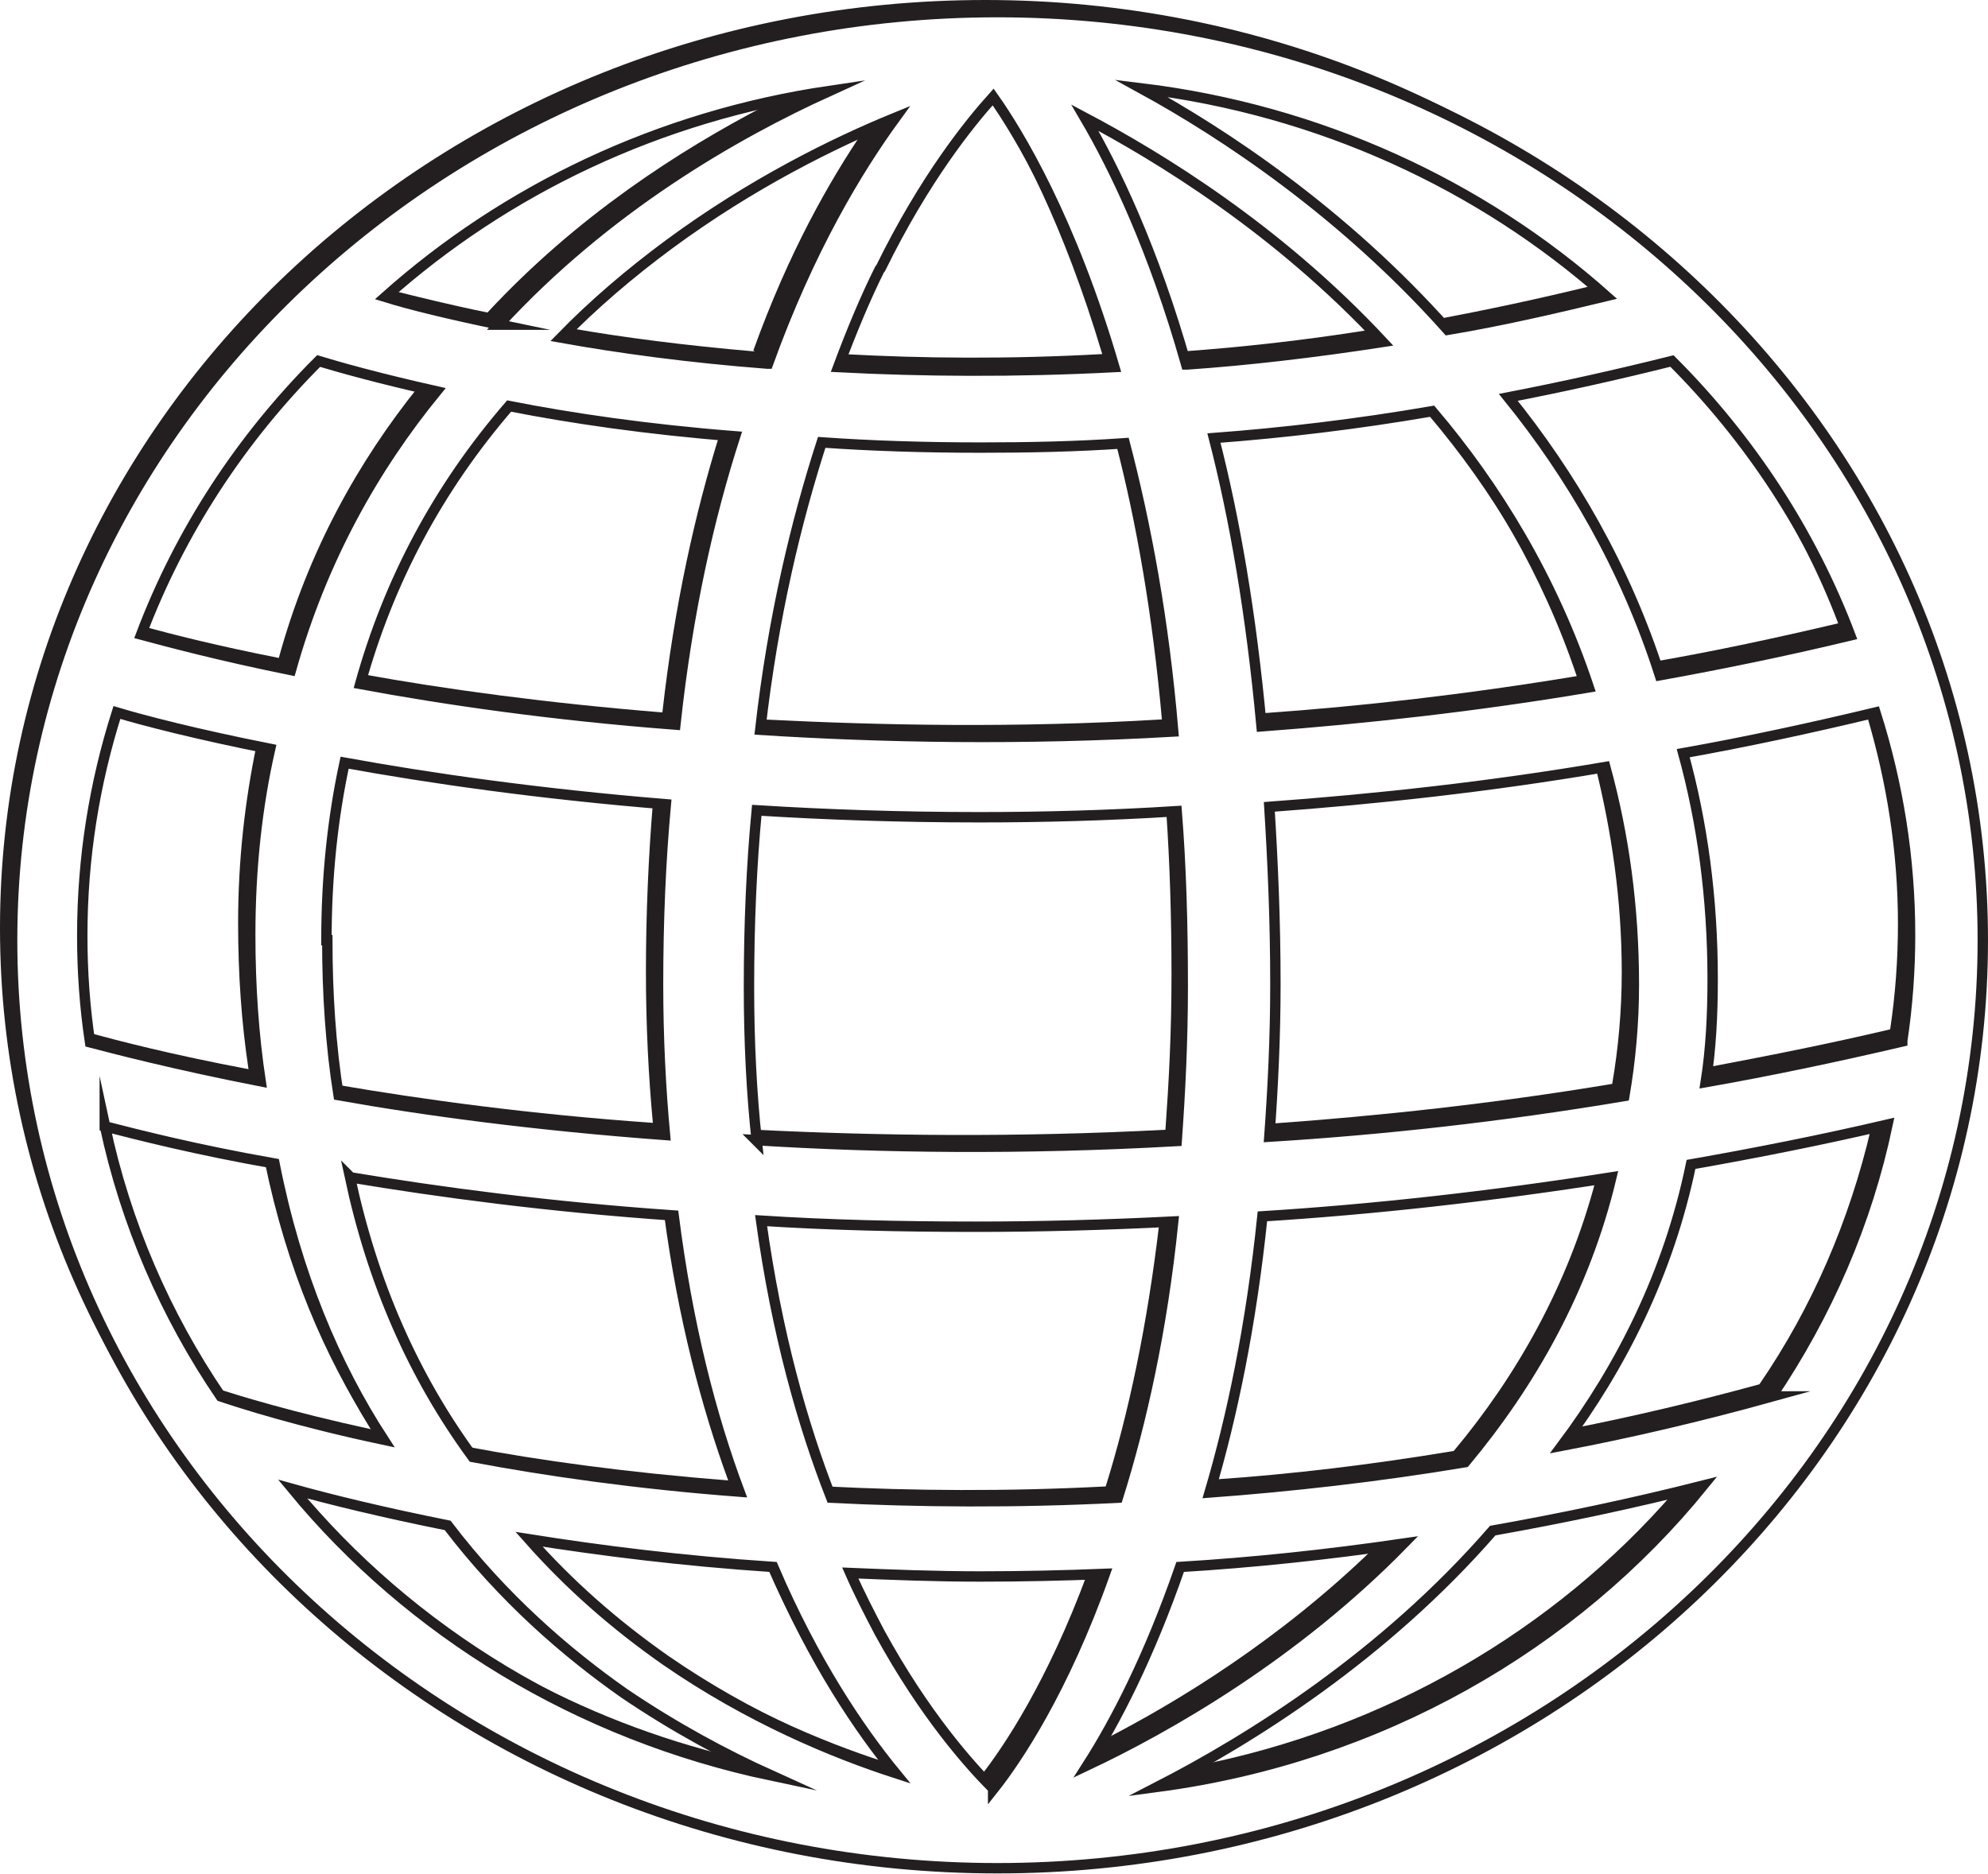
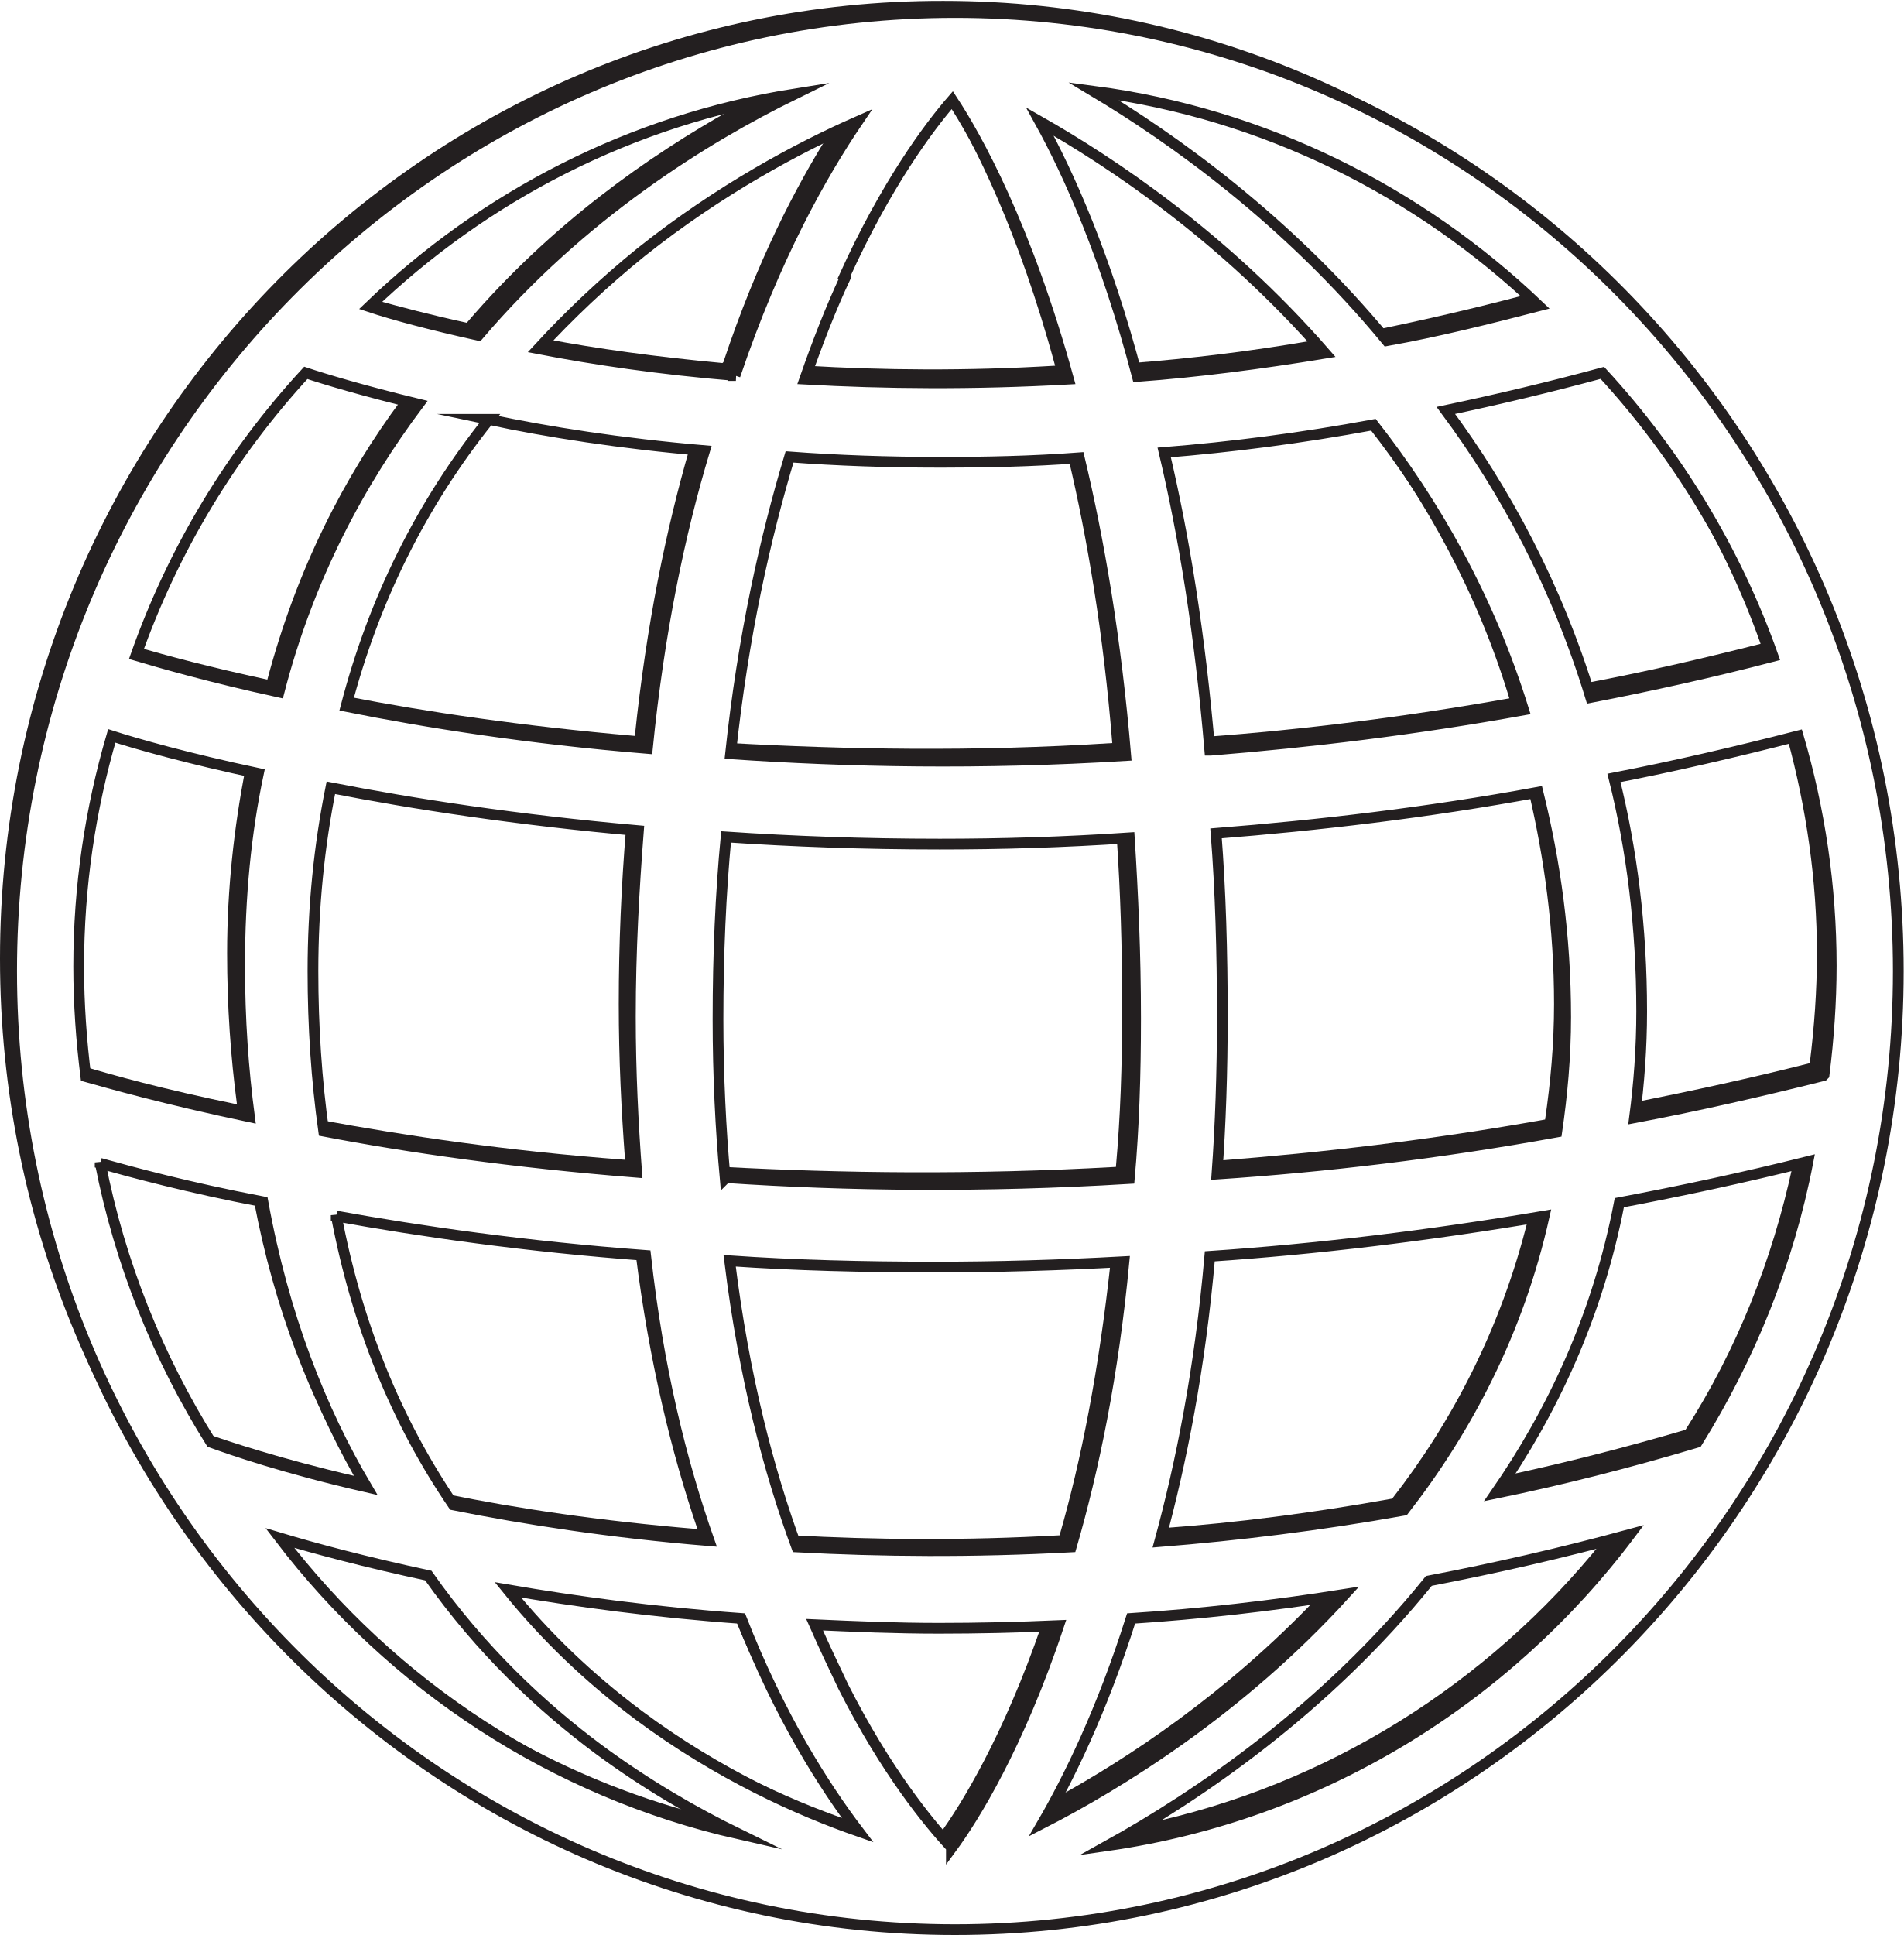
- <svg xmlns="http://www.w3.org/2000/svg" id="InternationalIcon" viewBox="0 0 22.96 21.64">
+ <svg xmlns="http://www.w3.org/2000/svg" id="InternationalIcon" viewBox="0 0 21.29 21.64">
  <defs>
    <style>.cls-1{fill:#231f20;}.cls-2{fill:none;stroke:#231f20;stroke-miterlimit:10;stroke-width:.12px;}</style>
  </defs>
-   <path class="cls-2" d="M11.52,.14C5.24,.14,.14,4.95,.14,10.86s5.1,10.72,11.38,10.72,11.38-4.81,11.38-10.72S17.79,.14,11.52,.14Zm8.95,15.99c-.83,.23-1.64,.42-2.43,.57,.68-.91,1.23-1.99,1.49-3.25,.74-.13,1.5-.28,2.27-.46-.24,1.14-.7,2.19-1.34,3.14ZM1.21,13.01c.39,.1,1.05,.27,1.96,.43,.25,1.27,.7,2.33,1.26,3.19-.99-.21-1.64-.42-1.88-.5-.64-.94-1.1-2-1.34-3.13Zm2.84,.59c1.02,.17,2.28,.34,3.73,.44,.16,1.26,.43,2.31,.76,3.19-1.19-.09-2.23-.24-3.08-.4-.69-.94-1.16-2.02-1.42-3.24Zm-.28-2.74c0-.72,.07-1.4,.21-2.05,.99,.18,2.24,.36,3.71,.48-.06,.65-.09,1.34-.09,2.08,0,.62,.03,1.2,.08,1.74-1.49-.11-2.76-.28-3.77-.46-.09-.57-.13-1.17-.13-1.79Zm15.1,.51c0,.45-.04,.88-.11,1.29-1.43,.24-2.8,.39-4.1,.47,.04-.55,.07-1.14,.07-1.76,0-.73-.03-1.41-.07-2.05,1.23-.09,2.53-.23,3.88-.46,.21,.77,.33,1.6,.33,2.52Zm-7.4,9.29c-.27-.27-.79-.85-1.31-1.8-.11-.21-.23-.44-.34-.69,.48,.02,.98,.04,1.5,.04,.47,0,.95-.01,1.44-.03-.48,1.35-1.02,2.15-1.29,2.49Zm-1.87-3.36c-.33-.84-.63-1.9-.81-3.2,.78,.05,1.6,.07,2.48,.07,.73,0,1.49-.02,2.28-.06-.13,1.27-.37,2.33-.64,3.19-1.19,.06-2.3,.05-3.31,0Zm-.86-4.12c-.06-.55-.09-1.15-.09-1.78,0-.73,.03-1.41,.09-2.04,.8,.05,1.66,.08,2.57,.08,.73,0,1.49-.02,2.28-.07,.05,.63,.07,1.3,.07,2.02,0,.64-.03,1.23-.07,1.79-1.78,.1-3.41,.08-4.86-.01Zm1.43-10.08c.51-1.04,1.03-1.68,1.3-1.98,.29,.41,.9,1.41,1.4,3.12-1.16,.06-2.22,.05-3.19,0,.16-.43,.32-.81,.48-1.13Zm-1.31,1.1c-.91-.07-1.71-.18-2.38-.3,.37-.38,.79-.74,1.25-1.08,.95-.7,1.9-1.17,2.61-1.46-.43,.59-.99,1.51-1.47,2.84Zm2.47,.97c.53,0,1.09-.01,1.66-.05,.24,.92,.45,2.02,.56,3.33-1.75,.1-3.35,.07-4.77-.02,.15-1.32,.42-2.42,.71-3.32,.57,.04,1.18,.06,1.83,.06Zm3.24,3.22c-.12-1.3-.31-2.4-.55-3.33,.8-.06,1.65-.16,2.52-.31,.74,.87,1.39,1.93,1.81,3.19-1.31,.22-2.58,.36-3.78,.45Zm-.87-4.18c-.38-1.34-.83-2.27-1.17-2.85,.85,.45,2.22,1.28,3.44,2.59-.78,.12-1.54,.21-2.26,.26Zm-.52-3.19c2.06,.25,3.93,1.12,5.37,2.4-.62,.15-1.23,.29-1.83,.39-1.21-1.36-2.59-2.27-3.54-2.79ZM5.77,3.75c-.58-.12-1.03-.23-1.32-.32,1.39-1.24,3.16-2.09,5.13-2.38-1.1,.5-2.58,1.35-3.82,2.7Zm-.73,.77c-.72,.88-1.32,1.94-1.68,3.22-.84-.17-1.43-.33-1.73-.41,.45-1.19,1.15-2.26,2.05-3.16,.23,.07,.69,.2,1.36,.35Zm.84,.17c.71,.14,1.59,.27,2.61,.35-.3,.93-.55,2.03-.69,3.33-1.44-.11-2.67-.29-3.64-.47,.33-1.19,.9-2.26,1.72-3.21Zm3.05,13.41c.47,1.1,1,1.88,1.41,2.38-.71-.23-1.68-.63-2.65-1.3-.6-.42-1.12-.88-1.58-1.4,.82,.13,1.76,.25,2.82,.32Zm4.7,0c.83-.05,1.69-.14,2.58-.27-1.27,1.3-2.74,2.13-3.65,2.56,.32-.5,.71-1.25,1.07-2.29Zm.34-.86c.26-.88,.48-1.93,.61-3.19,1.28-.08,2.63-.23,4.03-.45-.31,1.3-.94,2.39-1.69,3.29-1.02,.17-2.01,.28-2.95,.35Zm8-5.21c-.77,.18-1.53,.34-2.27,.47,.06-.38,.08-.78,.08-1.19,0-.94-.12-1.81-.34-2.61,.73-.13,1.47-.29,2.22-.47,.26,.82,.4,1.68,.4,2.57,0,.41-.03,.82-.09,1.22Zm-.6-4.69c-.75,.18-1.48,.33-2.2,.46-.4-1.25-1.03-2.32-1.75-3.21,.62-.12,1.25-.26,1.89-.42,.9,.9,1.61,1.98,2.06,3.17ZM1.35,8.23c.3,.09,.91,.25,1.77,.42-.15,.66-.23,1.37-.23,2.15,0,.6,.04,1.16,.12,1.69-1.02-.2-1.7-.38-1.97-.45-.06-.4-.09-.81-.09-1.23,0-.9,.14-1.76,.4-2.58Zm2.03,8.97c.43,.12,1.04,.27,1.79,.42,.64,.84,1.37,1.47,2.04,1.94,.59,.4,1.17,.71,1.7,.95-2.23-.47-4.17-1.66-5.53-3.31Zm9.99,3.44c1.07-.55,2.61-1.51,3.87-2.96,.79-.14,1.6-.31,2.43-.52-1.5,1.85-3.74,3.14-6.3,3.48Z" />
+   <path class="cls-2" d="M10.68,.14C4.86,.14,.13,4.95,.13,10.86s4.73,10.72,10.55,10.72,10.55-4.81,10.55-10.72S16.5,.14,10.68,.14Zm8.3,15.99c-.77,.23-1.52,.42-2.25,.57,.63-.91,1.14-1.99,1.38-3.25,.69-.13,1.39-.28,2.11-.46-.22,1.14-.65,2.19-1.24,3.14ZM1.12,13.01c.36,.1,.98,.27,1.82,.43,.23,1.27,.65,2.33,1.16,3.19-.92-.21-1.52-.42-1.74-.5-.59-.94-1.02-2-1.24-3.13Zm2.64,.59c.94,.17,2.11,.34,3.46,.44,.14,1.26,.4,2.31,.71,3.19-1.1-.09-2.06-.24-2.86-.4-.64-.94-1.08-2.02-1.31-3.24Zm-.26-2.74c0-.72,.07-1.4,.2-2.05,.92,.18,2.08,.36,3.44,.48-.05,.65-.09,1.34-.09,2.08,0,.62,.03,1.2,.07,1.74-1.38-.11-2.56-.28-3.5-.46-.08-.57-.12-1.17-.12-1.79Zm14.01,.51c0,.45-.04,.88-.1,1.29-1.32,.24-2.6,.39-3.8,.47,.04-.55,.06-1.14,.06-1.76,0-.73-.02-1.41-.07-2.05,1.14-.09,2.35-.23,3.6-.46,.19,.77,.31,1.6,.31,2.52Zm-6.87,9.29c-.25-.27-.73-.85-1.21-1.8-.1-.21-.21-.44-.32-.69,.44,.02,.91,.04,1.39,.04,.43,0,.88-.01,1.34-.03-.45,1.35-.95,2.15-1.2,2.49Zm-1.73-3.36c-.31-.84-.59-1.9-.75-3.2,.72,.05,1.49,.07,2.3,.07,.68,0,1.38-.02,2.11-.06-.12,1.27-.34,2.33-.59,3.19-1.11,.06-2.13,.05-3.07,0Zm-.8-4.12c-.05-.55-.08-1.15-.08-1.78,0-.73,.03-1.41,.09-2.04,.74,.05,1.54,.08,2.39,.08,.68,0,1.38-.02,2.12-.07,.04,.63,.07,1.3,.07,2.02,0,.64-.02,1.23-.07,1.79-1.65,.1-3.16,.08-4.51-.01Zm1.33-10.08c.47-1.04,.95-1.68,1.21-1.98,.27,.41,.83,1.41,1.3,3.12-1.07,.06-2.06,.05-2.95,0,.15-.43,.3-.81,.45-1.13Zm-1.21,1.1c-.85-.07-1.59-.18-2.21-.3,.35-.38,.73-.74,1.15-1.08,.88-.7,1.76-1.17,2.42-1.46-.4,.59-.92,1.51-1.37,2.84Zm2.3,.97c.49,0,1.01-.01,1.54-.05,.22,.92,.41,2.02,.52,3.33-1.62,.1-3.11,.07-4.42-.02,.14-1.32,.39-2.42,.66-3.32,.53,.04,1.1,.06,1.69,.06Zm3,3.22c-.11-1.3-.29-2.4-.51-3.33,.75-.06,1.53-.16,2.34-.31,.68,.87,1.29,1.93,1.68,3.19-1.22,.22-2.39,.36-3.5,.45Zm-.81-4.18c-.35-1.34-.77-2.27-1.09-2.85,.79,.45,2.05,1.28,3.19,2.59-.73,.12-1.43,.21-2.1,.26Zm-.49-3.19c1.91,.25,3.64,1.12,4.98,2.4-.58,.15-1.14,.29-1.7,.39-1.12-1.36-2.41-2.27-3.28-2.79ZM5.35,3.75c-.54-.12-.95-.23-1.22-.32,1.29-1.24,2.93-2.09,4.76-2.38-1.02,.5-2.39,1.35-3.54,2.7Zm-.67,.77c-.66,.88-1.23,1.94-1.56,3.22-.78-.17-1.33-.33-1.6-.41,.42-1.19,1.07-2.26,1.9-3.16,.21,.07,.64,.2,1.26,.35Zm.78,.17c.66,.14,1.48,.27,2.42,.35-.28,.93-.51,2.03-.64,3.33-1.34-.11-2.47-.29-3.37-.47,.31-1.19,.84-2.26,1.6-3.21Zm2.83,13.41c.43,1.1,.93,1.88,1.31,2.38-.66-.23-1.56-.63-2.46-1.3-.56-.42-1.04-.88-1.46-1.4,.76,.13,1.63,.25,2.61,.32Zm4.36,0c.77-.05,1.57-.14,2.39-.27-1.18,1.3-2.54,2.13-3.38,2.56,.29-.5,.66-1.25,.99-2.29Zm.32-.86c.24-.88,.45-1.93,.56-3.19,1.19-.08,2.44-.23,3.74-.45-.29,1.3-.87,2.39-1.57,3.29-.95,.17-1.86,.28-2.73,.35Zm7.42-5.21c-.72,.18-1.42,.34-2.11,.47,.05-.38,.08-.78,.08-1.19,0-.94-.11-1.81-.31-2.61,.67-.13,1.36-.29,2.06-.47,.24,.82,.37,1.68,.37,2.57,0,.41-.03,.82-.08,1.22Zm-.56-4.69c-.69,.18-1.37,.33-2.04,.46-.38-1.25-.96-2.32-1.62-3.21,.57-.12,1.16-.26,1.75-.42,.83,.9,1.49,1.98,1.91,3.17ZM1.25,8.23c.28,.09,.84,.25,1.64,.42-.14,.66-.21,1.37-.21,2.15,0,.6,.04,1.16,.11,1.69-.95-.2-1.58-.38-1.83-.45-.05-.4-.08-.81-.08-1.23,0-.9,.13-1.76,.37-2.58Zm1.88,8.97c.4,.12,.96,.27,1.66,.42,.59,.84,1.27,1.47,1.9,1.94,.54,.4,1.08,.71,1.57,.95-2.07-.47-3.87-1.66-5.13-3.31Zm9.26,3.44c.99-.55,2.42-1.51,3.59-2.96,.73-.14,1.48-.31,2.25-.52-1.39,1.85-3.47,3.14-5.84,3.48Z" />
  <g>
-     <path class="cls-1" d="M13.42,8.31c-1.68,.1-3.23,.07-4.61,0,0,.04-.01,.08-.02,.13,1.42,.09,3.02,.12,4.77,.02-.12-1.3-.32-2.41-.56-3.33-.04,0-.07,0-.11,0,.23,.89,.42,1.95,.53,3.19Z" />
-     <path class="cls-1" d="M13.65,4.06c.02,.05,.03,.09,.05,.15,.73-.05,1.48-.14,2.26-.26-.05-.05-.1-.09-.14-.14-.75,.12-1.47,.2-2.17,.25Z" />
-     <path class="cls-1" d="M16.51,4.76c.69,.85,1.3,1.86,1.7,3.05-1.27,.21-2.49,.35-3.65,.43,0,.05,.01,.1,.02,.15,1.2-.08,2.46-.23,3.78-.45-.42-1.26-1.07-2.32-1.81-3.19-.01,0-.02,0-.03,0Z" />
-     <path class="cls-1" d="M8.9,20.51c-.13-.06-.28-.14-.42-.21-1.79-.43-3.37-1.32-4.61-2.54,1.31,1.36,3.06,2.34,5.03,2.75Z" />
-     <path class="cls-1" d="M18.62,13.6c-.07,.01-.13,.02-.19,.03-.32,1.22-.92,2.27-1.64,3.13-.96,.16-1.88,.27-2.77,.33-.01,.05-.03,.11-.04,.16,.94-.07,1.92-.18,2.95-.35,.75-.9,1.38-1.99,1.69-3.29Z" />
-     <path class="cls-1" d="M7.66,8.23c-1.36-.11-2.52-.27-3.46-.44-.01,.04-.03,.07-.04,.11,.97,.18,2.2,.36,3.64,.47,.15-1.3,.4-2.4,.69-3.33-.06,0-.12-.01-.18-.02-.28,.9-.52,1.96-.66,3.21Z" />
-     <path class="cls-1" d="M7.68,13.11c-.05-.55-.08-1.13-.08-1.74,0-.74,.03-1.43,.09-2.08-.05,0-.1,0-.15-.01-.05,.61-.08,1.26-.08,1.95,0,.62,.03,1.2,.08,1.74-1.43-.1-2.66-.27-3.65-.44,0,.04,0,.08,.01,.12,1.01,.18,2.28,.35,3.77,.46Z" />
-     <path class="cls-1" d="M13.3,1.04s-.08-.02-.13-.02c.7,.39,1.65,.99,2.59,1.84-.88-.81-1.75-1.41-2.46-1.82Z" />
-     <path class="cls-1" d="M5.04,4.52c-.07-.02-.14-.03-.21-.05-.69,.86-1.27,1.89-1.61,3.13-.71-.14-1.22-.27-1.55-.36-.01,.03-.03,.06-.04,.09,.3,.08,.89,.24,1.73,.41,.36-1.28,.96-2.35,1.68-3.22Z" />
-     <path class="cls-1" d="M13.55,14.12c-.06,0-.1,0-.16,0-.14,1.2-.36,2.22-.62,3.05-1.16,.06-2.23,.05-3.22,0,.02,.04,.03,.09,.05,.14,1.01,.06,2.12,.07,3.31,0,.27-.87,.5-1.92,.64-3.19Z" />
-     <path class="cls-1" d="M5.13,17.61c.3,.37,.61,.71,.92,1-.31-.3-.61-.62-.89-.99-.01,0-.02,0-.03,0Z" />
-     <path class="cls-1" d="M18.87,11.37c0-.91-.12-1.75-.33-2.52-.04,0-.07,0-.11,.02,.18,.73,.3,1.51,.3,2.36,0,.45-.04,.88-.11,1.29-1.38,.23-2.69,.37-3.95,.46,0,.05,0,.1,0,.15,1.3-.09,2.67-.24,4.1-.47,.07-.41,.11-.84,.11-1.29Z" />
-     <path class="cls-1" d="M13.6,13.19c.04-.56,.07-1.15,.07-1.79,0-.72-.03-1.39-.07-2.02-.05,0-.09,0-.13,0,.04,.59,.06,1.21,.06,1.88s-.03,1.23-.07,1.79c-1.73,.09-3.31,.07-4.73,0,0,.04,0,.09,.01,.13,1.45,.09,3.08,.11,4.86,.01Z" />
-     <path class="cls-1" d="M7.67,14.03c.16,1.2,.43,2.22,.74,3.07-1.16-.09-2.18-.23-3.02-.39,.03,.04,.05,.09,.08,.13,.85,.16,1.89,.31,3.08,.4-.33-.88-.61-1.94-.76-3.19-.04,0-.08,0-.12-.01Z" />
-     <path class="cls-1" d="M8.72,4.06c-.81-.07-1.51-.16-2.14-.27-.03,.03-.07,.07-.11,.1,.67,.12,1.47,.23,2.38,.3,.48-1.33,1.04-2.25,1.47-2.84-.1,.04-.22,.1-.34,.15-.4,.59-.87,1.41-1.28,2.55Z" />
-     <path class="cls-1" d="M8.94,18.1s-.05,0-.08,0c.45,1.03,.95,1.77,1.35,2.25-.71-.23-1.68-.63-2.65-1.3-.29-.2-.57-.42-.83-.65,.3,.28,.62,.55,.97,.79,.97,.67,1.94,1.07,2.65,1.3-.41-.5-.94-1.28-1.41-2.38Z" />
-     <path class="cls-1" d="M5.63,3.61c-.44-.09-.8-.18-1.08-.25-.03,.03-.07,.05-.1,.07,.29,.08,.73,.2,1.32,.32,1.24-1.35,2.72-2.2,3.82-2.7-.26,.04-.5,.11-.75,.17-1,.52-2.18,1.28-3.21,2.39Z" />
-     <path class="cls-1" d="M3.01,12.49c-.08-.53-.12-1.09-.12-1.69,0-.77,.08-1.49,.23-2.15-.06-.01-.1-.02-.16-.03-.13,.63-.21,1.31-.21,2.04,0,.6,.04,1.16,.12,1.69-.9-.17-1.51-.33-1.84-.42,0,.03,0,.07,0,.1,.27,.08,.95,.26,1.97,.45Z" />
-     <path class="cls-1" d="M.14,10.86C.14,4.95,5.24,.14,11.52,.14c3.12,0,5.94,1.19,8,3.11C17.45,1.25,14.57,0,11.38,0,5.1,0,0,4.81,0,10.72c0,2.98,1.29,5.67,3.38,7.61C1.38,16.4,.14,13.76,.14,10.86Z" />
-     <path class="cls-1" d="M16.58,3.68s.09,.09,.14,.14c.6-.11,1.21-.24,1.83-.39-.05-.05-.11-.09-.16-.13-.61,.15-1.22,.28-1.81,.39Z" />
-     <path class="cls-1" d="M2.55,16.14c.24,.08,.89,.28,1.88,.5-.55-.87-1.01-1.92-1.26-3.19-.04,0-.07-.01-.11-.02,.25,1.22,.69,2.24,1.23,3.08-.92-.2-1.54-.39-1.81-.48,.02,.04,.05,.08,.07,.12Z" />
-     <path class="cls-1" d="M11.44,1.14c.32,.48,.84,1.44,1.29,2.95-1.08,.06-2.08,.05-2.99,0-.02,.05-.04,.08-.05,.13,.96,.06,2.03,.07,3.19,0-.5-1.72-1.11-2.71-1.4-3.12,0,0-.02,.02-.03,.03Z" />
-     <path class="cls-1" d="M15.87,17.88c-1.09,1.06-2.27,1.78-3.13,2.22-.06,.11-.12,.21-.18,.3,.91-.43,2.38-1.27,3.65-2.56-.12,.02-.23,.03-.34,.04Z" />
-     <path class="cls-1" d="M12.76,18.17c-.07,0-.13,0-.2,0-.46,1.25-.97,2.01-1.23,2.34,.05,.05,.1,.11,.14,.14,.27-.34,.81-1.15,1.29-2.49Z" />
-     <path class="cls-1" d="M19.3,4.17c.84,.88,1.5,1.9,1.93,3.03-.72,.17-1.42,.32-2.11,.44,.02,.05,.04,.1,.06,.16,.72-.13,1.45-.28,2.2-.46-.45-1.19-1.16-2.27-2.06-3.17,0,0,0,0-.01,0Z" />
-     <path class="cls-1" d="M19.66,17.16c-.11,.03-.22,.05-.33,.08-1.38,1.59-3.32,2.73-5.53,3.16-.15,.08-.3,.17-.43,.24,2.56-.34,4.8-1.63,6.3-3.48Z" />
-     <path class="cls-1" d="M21.8,12.99c-.06,.01-.12,.02-.19,.04-.25,1.07-.68,2.07-1.29,2.96-.73,.2-1.45,.37-2.16,.51-.05,.06-.09,.13-.13,.2,.79-.15,1.6-.34,2.43-.57,.64-.94,1.1-2,1.34-3.14Z" />
-     <path class="cls-1" d="M22.06,10.81c0-.89-.14-1.76-.4-2.57-.03,0-.07,.01-.1,.02,.23,.77,.36,1.58,.36,2.41,0,.41-.03,.82-.09,1.22-.72,.17-1.43,.31-2.12,.44,0,.05,0,.12-.01,.17,.74-.13,1.5-.29,2.27-.47,.06-.4,.09-.81,.09-1.22Z" />
+     <path class="cls-1" d="M12.44,8.31c-1.56,.1-3,.07-4.27,0,0,.04-.01,.08-.02,.13,1.31,.09,2.8,.12,4.42,.02-.11-1.3-.3-2.41-.52-3.33-.03,0-.06,0-.1,0,.21,.89,.39,1.95,.49,3.19Z" />
+     <path class="cls-1" d="M12.66,4.06c.01,.05,.03,.09,.04,.15,.67-.05,1.37-.14,2.1-.26-.04-.05-.09-.09-.13-.14-.69,.12-1.36,.2-2.01,.25Z" />
+     <path class="cls-1" d="M15.31,4.76c.64,.85,1.21,1.86,1.57,3.05-1.18,.21-2.31,.35-3.39,.43,0,.05,.01,.1,.01,.15,1.11-.08,2.28-.23,3.5-.45-.39-1.26-.99-2.32-1.68-3.19,0,0-.02,0-.03,0Z" />
+     <path class="cls-1" d="M8.25,20.51c-.12-.06-.26-.14-.39-.21-1.66-.43-3.13-1.32-4.27-2.54,1.22,1.36,2.84,2.34,4.66,2.75Z" />
+     <path class="cls-1" d="M17.27,13.6c-.06,.01-.12,.02-.18,.03-.3,1.22-.85,2.27-1.52,3.13-.89,.16-1.74,.27-2.57,.33-.01,.05-.03,.11-.04,.16,.87-.07,1.78-.18,2.73-.35,.7-.9,1.28-1.99,1.57-3.29Z" />
+     <path class="cls-1" d="M7.1,8.23c-1.26-.11-2.34-.27-3.21-.44,0,.04-.02,.07-.03,.11,.9,.18,2.04,.36,3.37,.47,.14-1.3,.37-2.4,.64-3.33-.06,0-.11-.01-.16-.02-.26,.9-.48,1.96-.61,3.21Z" />
+     <path class="cls-1" d="M7.12,13.11c-.05-.55-.07-1.13-.07-1.74,0-.74,.03-1.43,.09-2.08-.05,0-.09,0-.14-.01-.05,.61-.08,1.26-.08,1.95,0,.62,.03,1.2,.07,1.74-1.33-.1-2.46-.27-3.38-.44,0,.04,0,.08,.01,.12,.94,.18,2.12,.35,3.5,.46Z" />
+     <path class="cls-1" d="M12.34,1.04s-.08-.02-.12-.02c.65,.39,1.53,.99,2.4,1.84-.81-.81-1.63-1.41-2.28-1.82Z" />
+     <path class="cls-1" d="M4.68,4.52c-.07-.02-.13-.03-.19-.05-.64,.86-1.17,1.89-1.5,3.13-.65-.14-1.13-.27-1.44-.36-.01,.03-.03,.06-.04,.09,.27,.08,.82,.24,1.6,.41,.33-1.28,.89-2.35,1.56-3.22Z" />
+     <path class="cls-1" d="M12.57,14.12c-.05,0-.1,0-.15,0-.13,1.2-.33,2.22-.57,3.05-1.07,.06-2.07,.05-2.99,0,.02,.04,.03,.09,.04,.14,.94,.06,1.97,.07,3.07,0,.25-.87,.47-1.92,.59-3.19Z" />
+     <path class="cls-1" d="M4.75,17.61c.28,.37,.56,.71,.86,1-.28-.3-.56-.62-.83-.99,0,0-.02,0-.03,0Z" />
+     <path class="cls-1" d="M17.5,11.37c0-.91-.11-1.75-.3-2.52-.03,0-.07,0-.1,.02,.17,.73,.28,1.51,.28,2.36,0,.45-.04,.88-.1,1.29-1.28,.23-2.5,.37-3.66,.46,0,.05,0,.1,0,.15,1.2-.09,2.47-.24,3.8-.47,.06-.41,.1-.84,.1-1.29Z" />
+     <path class="cls-1" d="M12.61,13.19c.04-.56,.07-1.15,.07-1.79,0-.72-.02-1.39-.07-2.02-.04,0-.08,0-.12,0,.04,.59,.06,1.21,.06,1.88s-.02,1.23-.07,1.79c-1.6,.09-3.07,.07-4.39,0,0,.04,0,.09,0,.13,1.34,.09,2.86,.11,4.51,.01Z" />
+     <path class="cls-1" d="M7.11,14.03c.15,1.2,.4,2.22,.69,3.07-1.08-.09-2.02-.23-2.8-.39,.03,.04,.05,.09,.08,.13,.79,.16,1.75,.31,2.86,.4-.3-.88-.56-1.94-.71-3.19-.04,0-.07,0-.11-.01Z" />
+     <path class="cls-1" d="M8.08,4.06c-.75-.07-1.4-.16-1.98-.27-.03,.03-.07,.07-.1,.1,.62,.12,1.36,.23,2.21,.3,.44-1.33,.96-2.25,1.37-2.84-.1,.04-.21,.1-.31,.15-.37,.59-.8,1.41-1.18,2.55Z" />
+     <path class="cls-1" d="M8.29,18.1s-.05,0-.07,0c.42,1.03,.89,1.77,1.25,2.25-.66-.23-1.56-.63-2.46-1.3-.27-.2-.53-.42-.77-.65,.28,.28,.57,.55,.9,.79,.9,.67,1.8,1.07,2.46,1.3-.38-.5-.87-1.28-1.31-2.38Z" />
+     <path class="cls-1" d="M5.22,3.61c-.41-.09-.75-.18-1-.25-.03,.03-.06,.05-.09,.07,.27,.08,.68,.2,1.22,.32,1.15-1.35,2.52-2.2,3.54-2.7-.24,.04-.46,.11-.7,.17-.93,.52-2.02,1.28-2.97,2.39Z" />
+     <path class="cls-1" d="M2.79,12.49c-.07-.53-.11-1.09-.11-1.69,0-.77,.08-1.49,.21-2.15-.05-.01-.1-.02-.15-.03-.12,.63-.2,1.31-.2,2.04,0,.6,.04,1.16,.11,1.69-.83-.17-1.4-.33-1.7-.42,0,.03,0,.07,0,.1,.25,.08,.88,.26,1.83,.45Z" />
+     <path class="cls-1" d="M.13,10.86C.13,4.95,4.86,.14,10.68,.14c2.89,0,5.51,1.19,7.42,3.11-1.92-2-4.59-3.24-7.55-3.24C4.73,0,0,4.81,0,10.72c0,2.98,1.2,5.67,3.13,7.61C1.28,16.4,.13,13.76,.13,10.86Z" />
+     <path class="cls-1" d="M15.37,3.68s.09,.09,.13,.14c.55-.11,1.12-.24,1.7-.39-.05-.05-.1-.09-.15-.13-.57,.15-1.13,.28-1.67,.39Z" />
+     <path class="cls-1" d="M2.36,16.14c.22,.08,.82,.28,1.74,.5-.51-.87-.93-1.92-1.16-3.19-.04,0-.07-.01-.1-.02,.23,1.22,.64,2.24,1.14,3.08-.86-.2-1.42-.39-1.68-.48,.02,.04,.04,.08,.07,.12Z" />
+     <path class="cls-1" d="M10.61,1.14c.29,.48,.78,1.44,1.19,2.95-1,.06-1.93,.05-2.78,0-.02,.05-.03,.08-.05,.13,.89,.06,1.88,.07,2.95,0-.47-1.72-1.03-2.71-1.3-3.12,0,0-.02,.02-.02,.03Z" />
+     <path class="cls-1" d="M14.72,17.88c-1.01,1.06-2.1,1.78-2.9,2.22-.06,.11-.12,.21-.17,.3,.84-.43,2.21-1.27,3.38-2.56-.11,.02-.21,.03-.32,.04Z" />
+     <path class="cls-1" d="M11.83,18.17c-.06,0-.12,0-.18,0-.43,1.25-.9,2.01-1.14,2.34,.04,.05,.09,.11,.13,.14,.25-.34,.75-1.15,1.2-2.49Z" />
+     <path class="cls-1" d="M17.9,4.17c.78,.88,1.39,1.9,1.79,3.03-.67,.17-1.32,.32-1.96,.44,.02,.05,.04,.1,.05,.16,.67-.13,1.35-.28,2.04-.46-.42-1.19-1.07-2.27-1.91-3.17,0,0,0,0-.01,0Z" />
+     <path class="cls-1" d="M18.23,17.16c-.1,.03-.21,.05-.31,.08-1.28,1.59-3.08,2.73-5.13,3.16-.13,.08-.28,.17-.4,.24,2.37-.34,4.45-1.63,5.84-3.48Z" />
+     <path class="cls-1" d="M20.22,12.99c-.06,.01-.11,.02-.17,.04-.23,1.07-.63,2.07-1.2,2.96-.68,.2-1.35,.37-2,.51-.04,.06-.08,.13-.12,.2,.73-.15,1.49-.34,2.25-.57,.59-.94,1.02-2,1.24-3.14Z" />
+     <path class="cls-1" d="M20.46,10.81c0-.89-.13-1.76-.37-2.57-.03,0-.06,.01-.1,.02,.21,.77,.33,1.58,.33,2.41,0,.41-.03,.82-.08,1.22-.67,.17-1.32,.31-1.97,.44,0,.05,0,.12-.01,.17,.69-.13,1.39-.29,2.11-.47,.05-.4,.08-.81,.08-1.22Z" />
  </g>
</svg>
